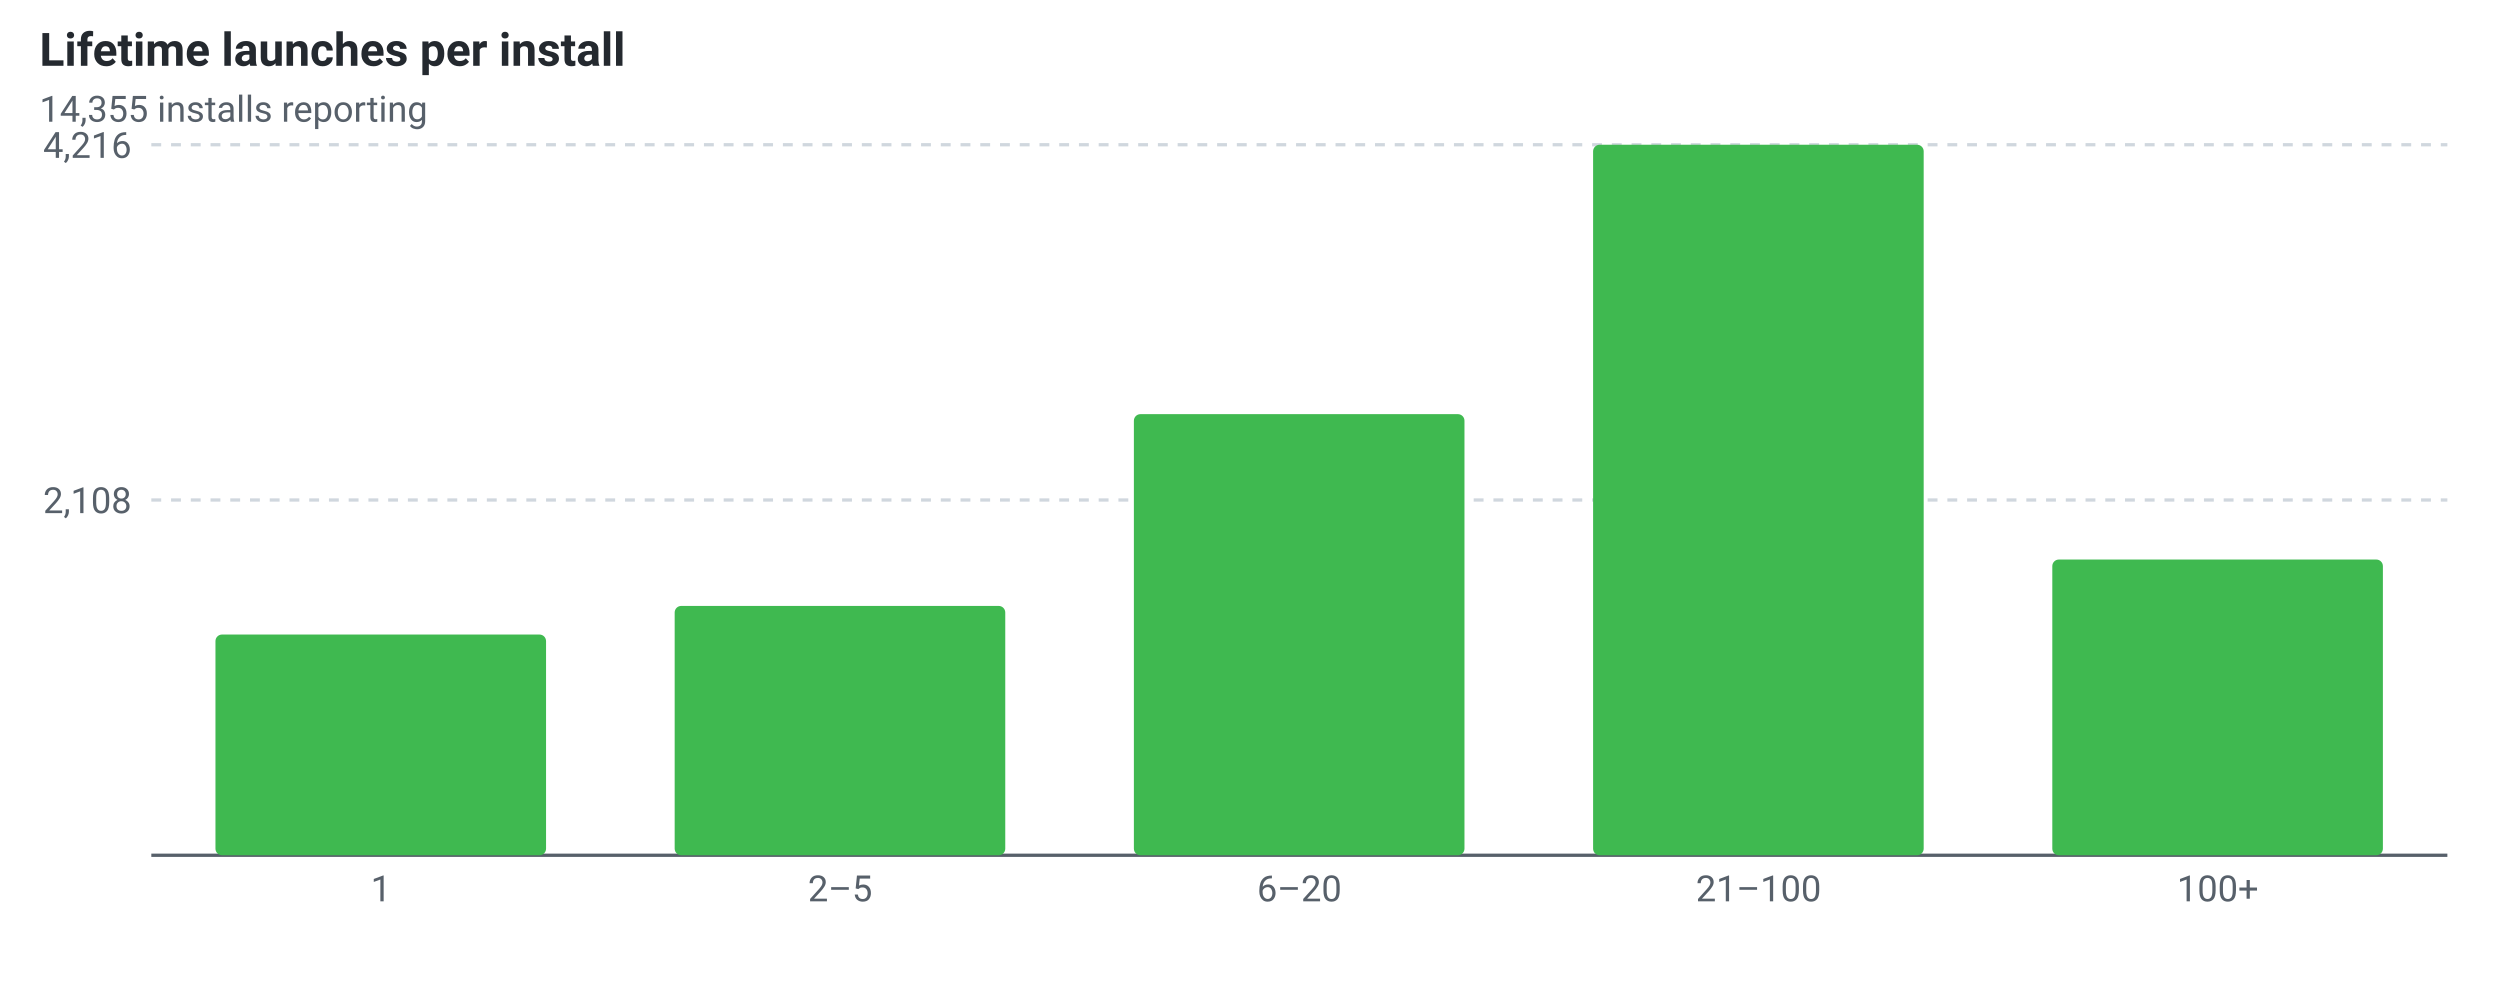
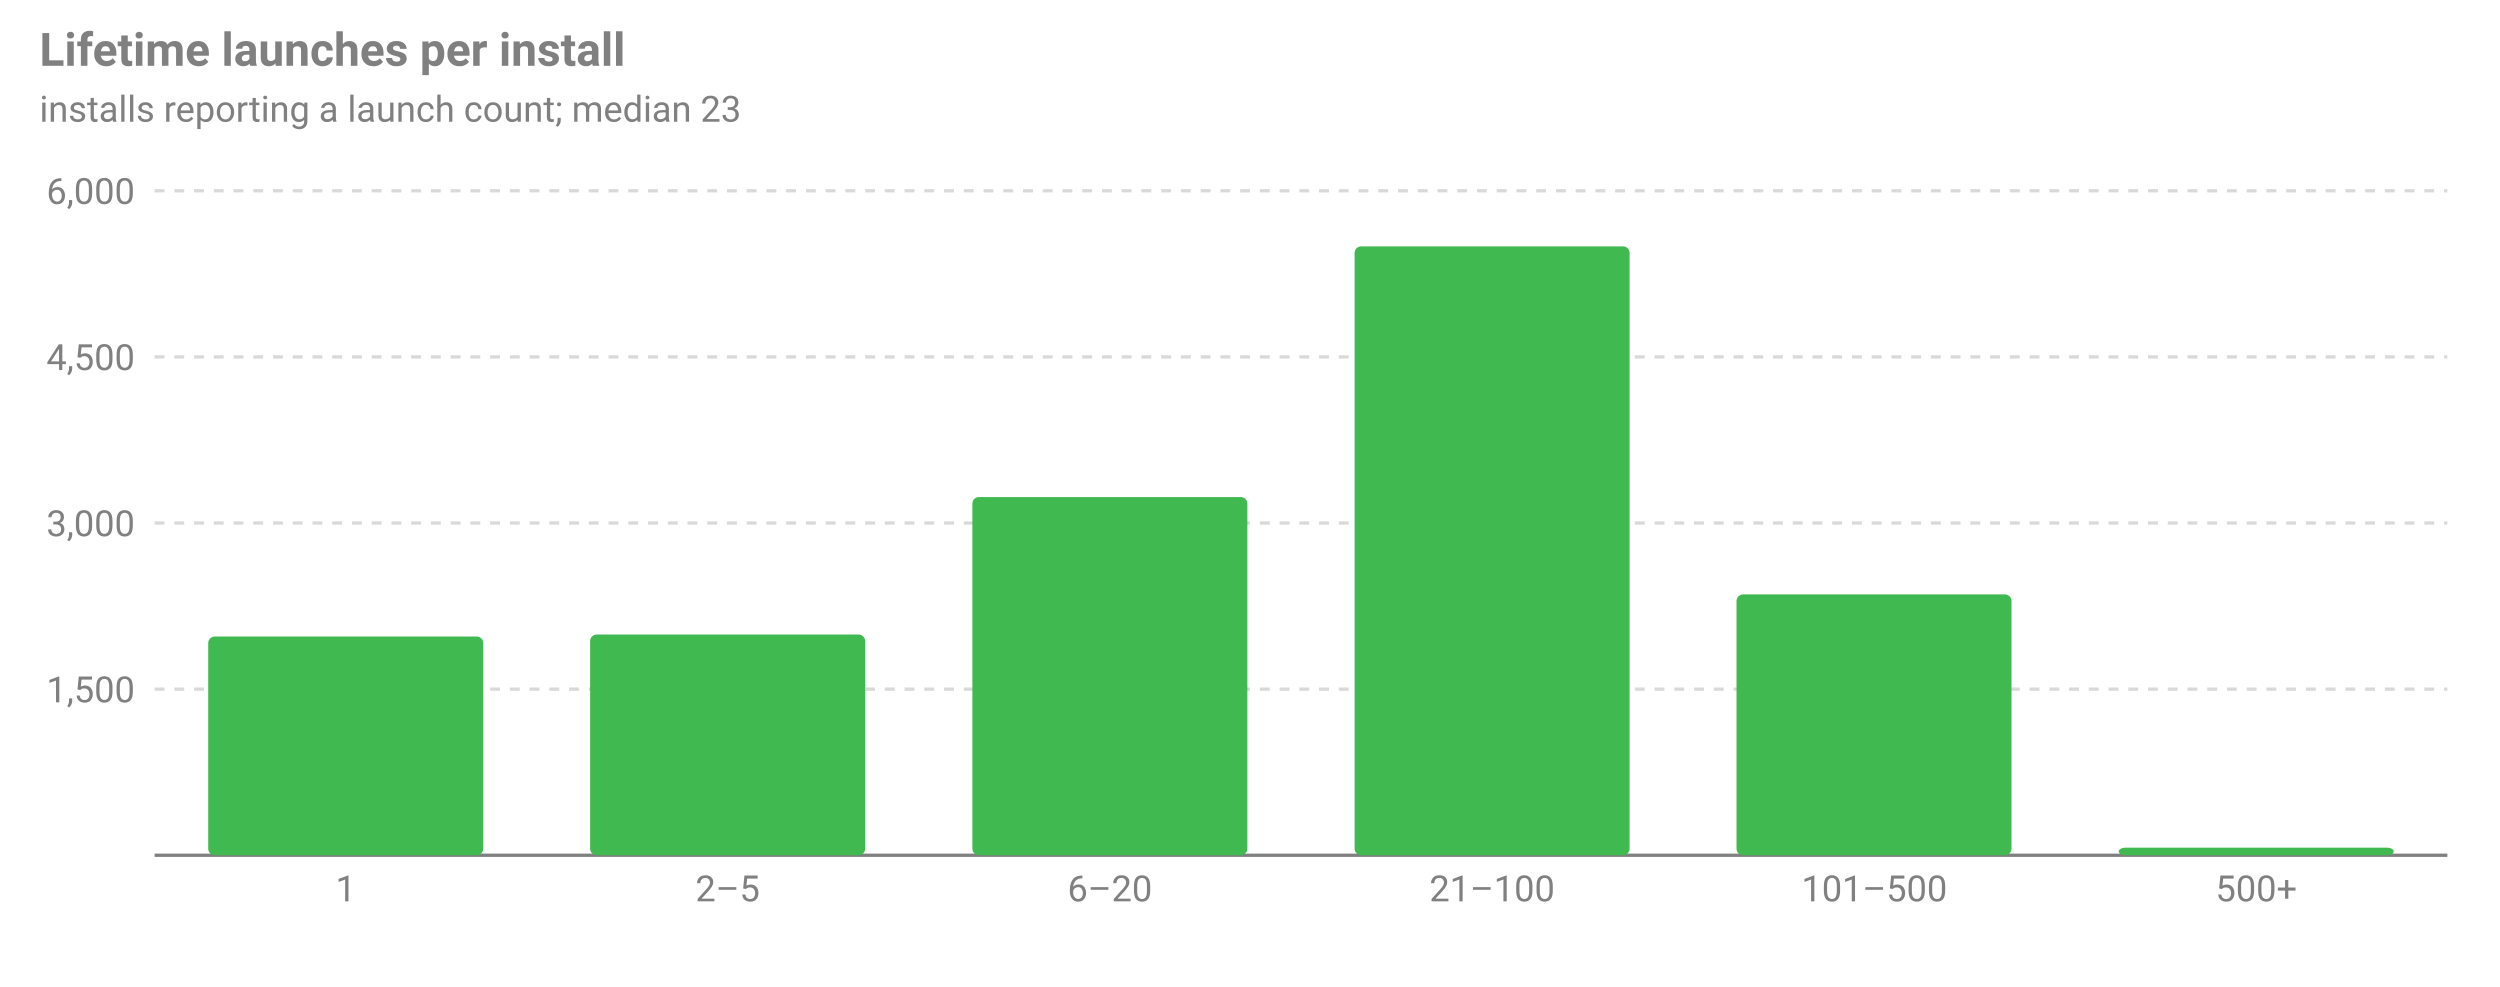
- <svg xmlns="http://www.w3.org/2000/svg" width="760" height="300" viewBox="0 0 760 300" role="img">
+ <svg xmlns="http://www.w3.org/2000/svg" width="760" height="300" viewBox="0 0 760 300" role="img" aria-label="Lifetime launches per install">
  <style>
  text{font-family:-apple-system,BlinkMacSystemFont,'Segoe UI',Roboto,Helvetica,Arial,sans-serif}
-   .grid{stroke:#d0d7de;stroke-width:1}
-   .axis{stroke:#57606a;stroke-width:1}
-   .lbl{fill:#57606a;font-size:12px}
-   .val{fill:#24292f;font-size:12px;font-weight:600}
-   .title{fill:#24292f;font-size:14px;font-weight:700}
-   .sub{fill:#57606a;font-size:11px}
-   .gap{fill:#57606a;opacity:.09}
-   .gaplbl{fill:#57606a;font-size:10px;opacity:.85}
-   .ico{fill:#57606a}
-   .t1{fill:#d4a72c}
-   .t2{fill:#bf8700}
-   .t3{fill:#9e6a03}
-   .t4{fill:#7d4e00}
-   @media (prefers-color-scheme: dark){
-     .grid{stroke:#30363d}
-     .axis{stroke:#8b949e}
-     .lbl{fill:#8b949e}
-     .val{fill:#e6edf3}
-     .title{fill:#e6edf3}
-     .sub{fill:#8b949e}
-     .gap{fill:#8b949e;opacity:.13}
-     .gaplbl{fill:#8b949e}
-     .ico{fill:#8b949e}
-     .t1{fill:#bf8700}
-     .t2{fill:#d4a72c}
-     .t3{fill:#f2cc60}
-     .t4{fill:#fbe6a4}
-   }
+   .grid{stroke:#808080;stroke-opacity:.3;stroke-width:1}
+   .axis{stroke:#808080;stroke-width:1}
+   .lbl{fill:#808080;font-size:12px}
+   .val{fill:#808080;font-size:12px;font-weight:600}
+   .title{fill:#808080;font-size:14px;font-weight:700}
+   .sub{fill:#808080;font-size:11px}
+   .gap{fill:#808080;opacity:.12}
+   .gaplbl{fill:#808080;font-size:10px;opacity:.85}
+   .ico{fill:#808080}
+   .t1{fill:#e3b341}
+   .t2{fill:#d29922}
+   .t3{fill:#b7860b}
+   .t4{fill:#946f0f}
</style>
  <text x="12" y="20" class="title">Lifetime launches per install</text>
-   <text x="12" y="37" class="sub">14,355 installs reporting</text>
-   <line x1="46" y1="260" x2="744" y2="260" class="axis" />
-   <line x1="46" y1="152.0" x2="744" y2="152.0" class="grid" stroke-dasharray="3 3" />
-   <text x="40" y="156.0" class="sub" text-anchor="end">2,108</text>
-   <line x1="46" y1="44.0" x2="744" y2="44.0" class="grid" stroke-dasharray="3 3" />
-   <text x="40" y="48.0" class="sub" text-anchor="end">4,216</text>
-   <rect x="65.5" y="192.9" width="100.5" height="67.1" rx="2" fill="#3fb950" />
-   <text x="115.8" y="274" class="sub" text-anchor="middle">1</text>
-   <rect x="205.1" y="184.2" width="100.5" height="75.8" rx="2" fill="#3fb950" />
-   <text x="255.4" y="274" class="sub" text-anchor="middle">2–5</text>
-   <rect x="344.7" y="125.9" width="100.5" height="134.1" rx="2" fill="#3fb950" />
-   <text x="395.0" y="274" class="sub" text-anchor="middle">6–20</text>
-   <rect x="484.3" y="44.0" width="100.5" height="216.0" rx="2" fill="#3fb950" />
-   <text x="534.6" y="274" class="sub" text-anchor="middle">21–100</text>
-   <rect x="623.9" y="170.1" width="100.5" height="89.9" rx="2" fill="#3fb950" />
-   <text x="674.2" y="274" class="sub" text-anchor="middle">100+</text>
+   <text x="12" y="37" class="sub">installs reporting a launch count; median 23</text>
+   <line x1="47" y1="260" x2="744" y2="260" class="axis" />
+   <line x1="47" y1="209.5" x2="744" y2="209.5" class="grid" stroke-dasharray="3 3" />
+   <text x="41" y="213.5" class="sub" text-anchor="end">1,500</text>
+   <line x1="47" y1="159.0" x2="744" y2="159.0" class="grid" stroke-dasharray="3 3" />
+   <text x="41" y="163.0" class="sub" text-anchor="end">3,000</text>
+   <line x1="47" y1="108.5" x2="744" y2="108.5" class="grid" stroke-dasharray="3 3" />
+   <text x="41" y="112.5" class="sub" text-anchor="end">4,500</text>
+   <line x1="47" y1="58.0" x2="744" y2="58.0" class="grid" stroke-dasharray="3 3" />
+   <text x="41" y="62.0" class="sub" text-anchor="end">6,000</text>
+   <rect x="63.3" y="193.5" width="83.6" height="66.5" rx="2" fill="#3fb950" data-tip="1: 1,976" />
+   <text x="105.1" y="274" class="sub" text-anchor="middle">1</text>
+   <rect x="179.4" y="192.9" width="83.6" height="67.1" rx="2" fill="#3fb950" data-tip="2–5: 1,994" />
+   <text x="221.2" y="274" class="sub" text-anchor="middle">2–5</text>
+   <rect x="295.6" y="151.1" width="83.6" height="108.9" rx="2" fill="#3fb950" data-tip="6–20: 3,236" />
+   <text x="337.4" y="274" class="sub" text-anchor="middle">6–20</text>
+   <rect x="411.8" y="74.9" width="83.6" height="185.1" rx="2" fill="#3fb950" data-tip="21–100: 5,498" />
+   <text x="453.6" y="274" class="sub" text-anchor="middle">21–100</text>
+   <rect x="527.9" y="180.7" width="83.6" height="79.3" rx="2" fill="#3fb950" data-tip="101–500: 2,356" />
+   <text x="569.8" y="274" class="sub" text-anchor="middle">101–500</text>
+   <rect x="644.1" y="257.7" width="83.6" height="2.3" rx="2" fill="#3fb950" data-tip="500+: 67" />
+   <text x="685.9" y="274" class="sub" text-anchor="middle">500+</text>
</svg>
